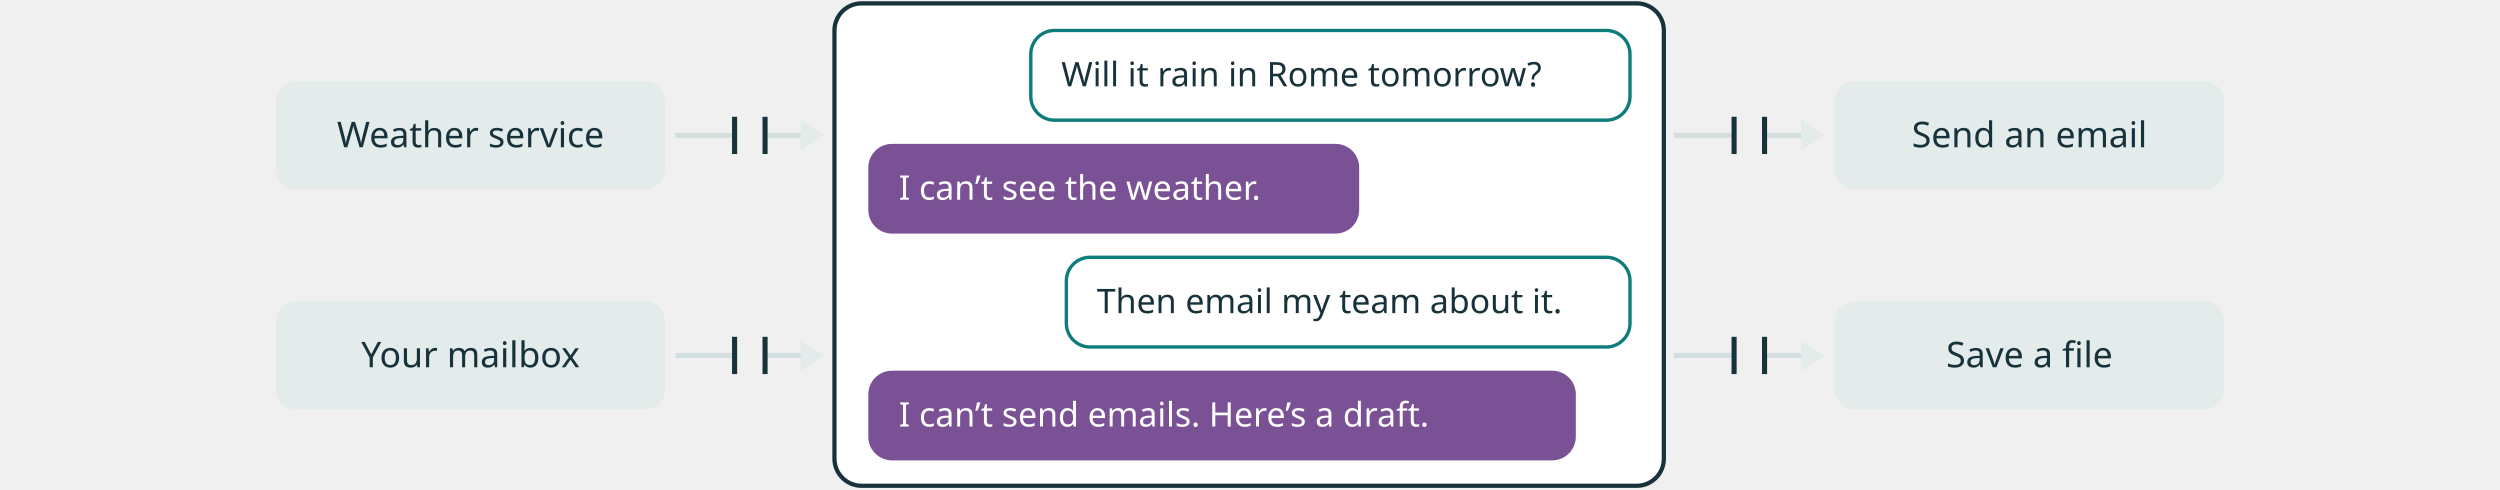
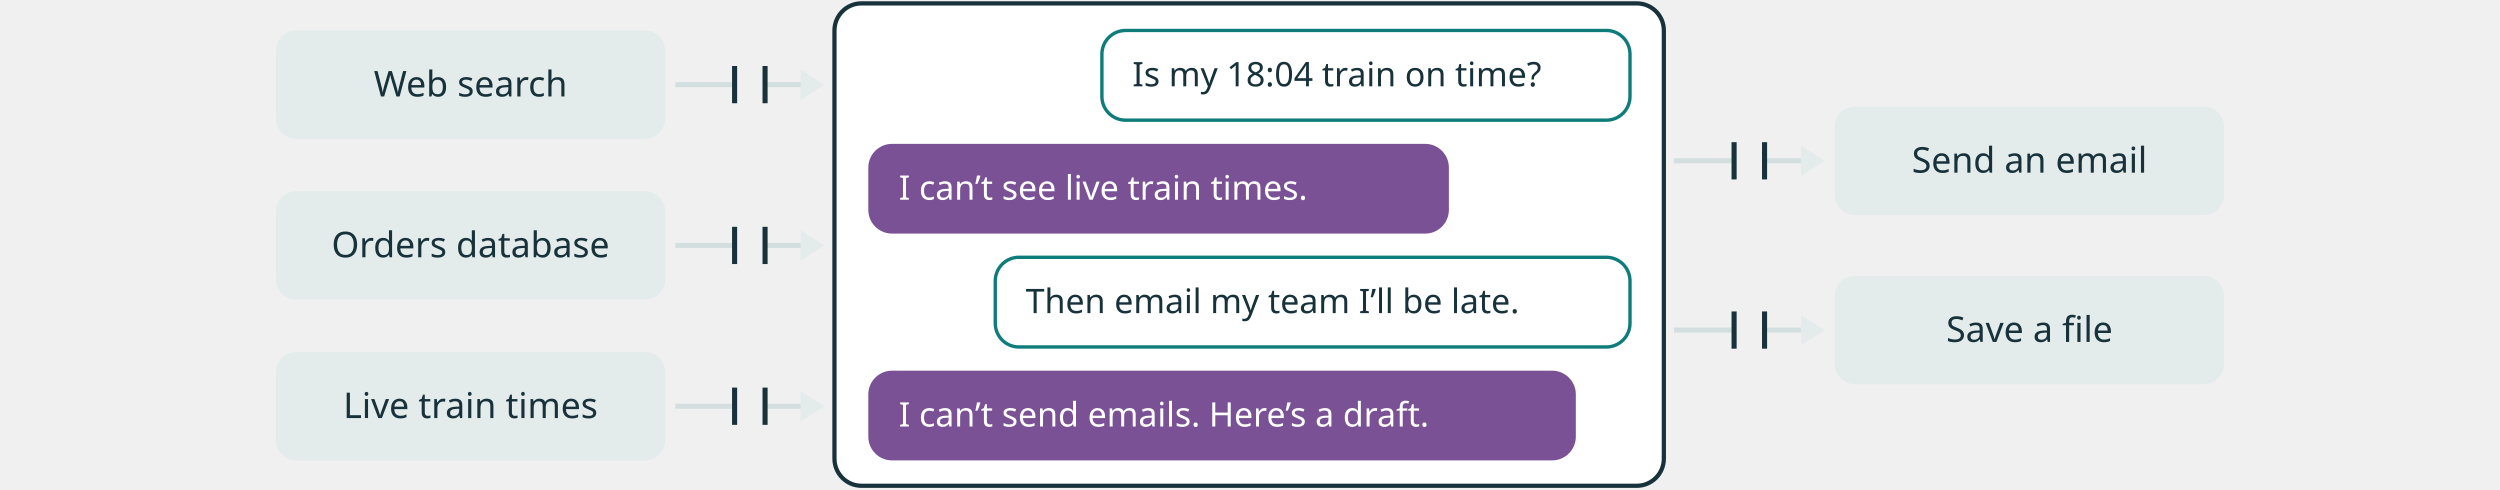
- <svg xmlns="http://www.w3.org/2000/svg" viewBox="0 0 1477 289" role="img" aria-label="A chat in a closed frame: Will it rain in Rome tomorrow? I can't see the weather. Then email my team about it. I can't send emails. Here's a draft. Outside the frame, cut links: the weather service and your mailbox on the left, pointing in; send an email and save a file on the right, pointing out.">
+ <svg xmlns="http://www.w3.org/2000/svg" viewBox="0 0 1477 289" role="img" aria-label="A chat in a closed frame: Is my 18:04 train on time? I can't see live train times. Then email my team I'll be late. I can't send emails. Here's a draft. Outside the frame, cut links: the weather service and your mailbox on the left (web search, orders database, live train times), pointing in; send an email and save a file on the right, pointing out.">
  <style>
    .bg-base          { fill: #F5F7F7; }
    .bg-surface       { fill: #FFFFFF; }
    .bg-muted         { fill: #E3EBEB; }
    .text-primary     { fill: #17323A; }
    .text-secondary   { fill: #51707A; }
    .text-on-accent   { fill: #FFFFFF; }
    .accent-primary   { fill: #0E7C7B; }
    .accent-secondary { fill: #7A5195; }
    .accent-tertiary  { fill: #C2A14D; }
    .stroke-primary   { stroke: #0E7C7B; }
    .stroke-secondary { stroke: #7A5195; }
    .stroke-tertiary  { stroke: #C2A14D; }
    .stroke-strong    { stroke: #17323A; }
    .stroke-subtle    { stroke: #D3DFDF; }
  </style>
  <rect class="bg-surface stroke-strong" x="493" y="2" width="490" height="285" rx="16" stroke-width="2.5" />
-   <rect class="bg-surface stroke-primary" x="609" y="18" width="354" height="53" rx="14" stroke-width="2" />
-   <text class="text-primary" x="627" y="51" font-family="sans-serif" font-size="20">Will it rain in Rome tomorrow?</text>
-   <rect class="accent-secondary" x="513" y="85" width="290" height="53" rx="14" />
-   <text class="text-on-accent" x="531" y="118" font-family="sans-serif" font-size="20">I can’t see the weather.</text>
-   <rect class="bg-surface stroke-primary" x="630" y="152" width="333" height="53" rx="14" stroke-width="2" />
-   <text class="text-primary" x="648" y="185" font-family="sans-serif" font-size="20">Then email my team about it.</text>
+   <rect class="bg-surface stroke-primary" x="651" y="18" width="312" height="53" rx="14" stroke-width="2" />
+   <text class="text-primary" x="669" y="51" font-family="sans-serif" font-size="20">Is my 18:04 train on time?</text>
+   <rect class="accent-secondary" x="513" y="85" width="343" height="53" rx="14" />
+   <text class="text-on-accent" x="531" y="118" font-family="sans-serif" font-size="20">I can’t see live train times.</text>
+   <rect class="bg-surface stroke-primary" x="588" y="152" width="375" height="53" rx="14" stroke-width="2" />
+   <text class="text-primary" x="606" y="185" font-family="sans-serif" font-size="20">Then email my team I’ll be late.</text>
  <rect class="accent-secondary" x="513" y="219" width="418" height="53" rx="14" />
  <text class="text-on-accent" x="531" y="252" font-family="sans-serif" font-size="20">I can’t send emails. Here’s a draft.</text>
-   <rect class="bg-muted" x="163" y="48" width="230" height="64" rx="12" />
-   <text class="text-primary" x="278" y="87" text-anchor="middle" font-family="sans-serif" font-size="21">Weather service</text>
-   <line class="stroke-subtle" x1="399" y1="80" x2="434.0" y2="80" stroke-width="3" />
-   <line class="stroke-subtle" x1="452.0" y1="80" x2="475" y2="80" stroke-width="3" />
-   <line class="stroke-strong" x1="434.0" y1="69" x2="434.0" y2="91" stroke-width="3" />
-   <line class="stroke-strong" x1="452.0" y1="69" x2="452.0" y2="91" stroke-width="3" />
-   <polygon class="bg-muted" points="487,80 473,71 473,89" />
-   <rect class="bg-muted" x="1084" y="48" width="230" height="64" rx="12" />
-   <text class="text-primary" x="1199" y="87" text-anchor="middle" font-family="sans-serif" font-size="21">Send an email</text>
-   <line class="stroke-subtle" x1="989" y1="80" x2="1024.5" y2="80" stroke-width="3" />
-   <line class="stroke-subtle" x1="1042.5" y1="80" x2="1066" y2="80" stroke-width="3" />
-   <line class="stroke-strong" x1="1024.5" y1="69" x2="1024.5" y2="91" stroke-width="3" />
-   <line class="stroke-strong" x1="1042.5" y1="69" x2="1042.5" y2="91" stroke-width="3" />
-   <polygon class="bg-muted" points="1078,80 1064,71 1064,89" />
-   <rect class="bg-muted" x="163" y="178" width="230" height="64" rx="12" />
-   <text class="text-primary" x="278" y="217" text-anchor="middle" font-family="sans-serif" font-size="21">Your mailbox</text>
-   <line class="stroke-subtle" x1="399" y1="210" x2="434.0" y2="210" stroke-width="3" />
-   <line class="stroke-subtle" x1="452.0" y1="210" x2="475" y2="210" stroke-width="3" />
-   <line class="stroke-strong" x1="434.0" y1="199" x2="434.0" y2="221" stroke-width="3" />
-   <line class="stroke-strong" x1="452.0" y1="199" x2="452.0" y2="221" stroke-width="3" />
-   <polygon class="bg-muted" points="487,210 473,201 473,219" />
-   <rect class="bg-muted" x="1084" y="178" width="230" height="64" rx="12" />
-   <text class="text-primary" x="1199" y="217" text-anchor="middle" font-family="sans-serif" font-size="21">Save a file</text>
-   <line class="stroke-subtle" x1="989" y1="210" x2="1024.5" y2="210" stroke-width="3" />
-   <line class="stroke-subtle" x1="1042.5" y1="210" x2="1066" y2="210" stroke-width="3" />
-   <line class="stroke-strong" x1="1024.5" y1="199" x2="1024.5" y2="221" stroke-width="3" />
-   <line class="stroke-strong" x1="1042.5" y1="199" x2="1042.5" y2="221" stroke-width="3" />
-   <polygon class="bg-muted" points="1078,210 1064,201 1064,219" />
+   <rect class="bg-muted" x="163" y="18" width="230" height="64" rx="12" />
+   <text class="text-primary" x="278" y="57" text-anchor="middle" font-family="sans-serif" font-size="21">Web search</text>
+   <line class="stroke-subtle" x1="399" y1="50" x2="434.0" y2="50" stroke-width="3" />
+   <line class="stroke-subtle" x1="452.0" y1="50" x2="475" y2="50" stroke-width="3" />
+   <line class="stroke-strong" x1="434.0" y1="39" x2="434.0" y2="61" stroke-width="3" />
+   <line class="stroke-strong" x1="452.0" y1="39" x2="452.0" y2="61" stroke-width="3" />
+   <polygon class="bg-muted" points="487,50 473,41 473,59" />
+   <rect class="bg-muted" x="163" y="113" width="230" height="64" rx="12" />
+   <text class="text-primary" x="278" y="152" text-anchor="middle" font-family="sans-serif" font-size="21">Orders database</text>
+   <line class="stroke-subtle" x1="399" y1="145" x2="434.0" y2="145" stroke-width="3" />
+   <line class="stroke-subtle" x1="452.0" y1="145" x2="475" y2="145" stroke-width="3" />
+   <line class="stroke-strong" x1="434.0" y1="134" x2="434.0" y2="156" stroke-width="3" />
+   <line class="stroke-strong" x1="452.0" y1="134" x2="452.0" y2="156" stroke-width="3" />
+   <polygon class="bg-muted" points="487,145 473,136 473,154" />
+   <rect class="bg-muted" x="163" y="208" width="230" height="64" rx="12" />
+   <text class="text-primary" x="278" y="247" text-anchor="middle" font-family="sans-serif" font-size="21">Live train times</text>
+   <line class="stroke-subtle" x1="399" y1="240" x2="434.0" y2="240" stroke-width="3" />
+   <line class="stroke-subtle" x1="452.0" y1="240" x2="475" y2="240" stroke-width="3" />
+   <line class="stroke-strong" x1="434.0" y1="229" x2="434.0" y2="251" stroke-width="3" />
+   <line class="stroke-strong" x1="452.0" y1="229" x2="452.0" y2="251" stroke-width="3" />
+   <polygon class="bg-muted" points="487,240 473,231 473,249" />
+   <rect class="bg-muted" x="1084" y="63" width="230" height="64" rx="12" />
+   <text class="text-primary" x="1199" y="102" text-anchor="middle" font-family="sans-serif" font-size="21">Send an email</text>
+   <line class="stroke-subtle" x1="989" y1="95" x2="1024.5" y2="95" stroke-width="3" />
+   <line class="stroke-subtle" x1="1042.5" y1="95" x2="1066" y2="95" stroke-width="3" />
+   <line class="stroke-strong" x1="1024.5" y1="84" x2="1024.5" y2="106" stroke-width="3" />
+   <line class="stroke-strong" x1="1042.5" y1="84" x2="1042.5" y2="106" stroke-width="3" />
+   <polygon class="bg-muted" points="1078,95 1064,86 1064,104" />
+   <rect class="bg-muted" x="1084" y="163" width="230" height="64" rx="12" />
+   <text class="text-primary" x="1199" y="202" text-anchor="middle" font-family="sans-serif" font-size="21">Save a file</text>
+   <line class="stroke-subtle" x1="989" y1="195" x2="1024.5" y2="195" stroke-width="3" />
+   <line class="stroke-subtle" x1="1042.5" y1="195" x2="1066" y2="195" stroke-width="3" />
+   <line class="stroke-strong" x1="1024.5" y1="184" x2="1024.5" y2="206" stroke-width="3" />
+   <line class="stroke-strong" x1="1042.5" y1="184" x2="1042.5" y2="206" stroke-width="3" />
+   <polygon class="bg-muted" points="1078,195 1064,186 1064,204" />
</svg>
